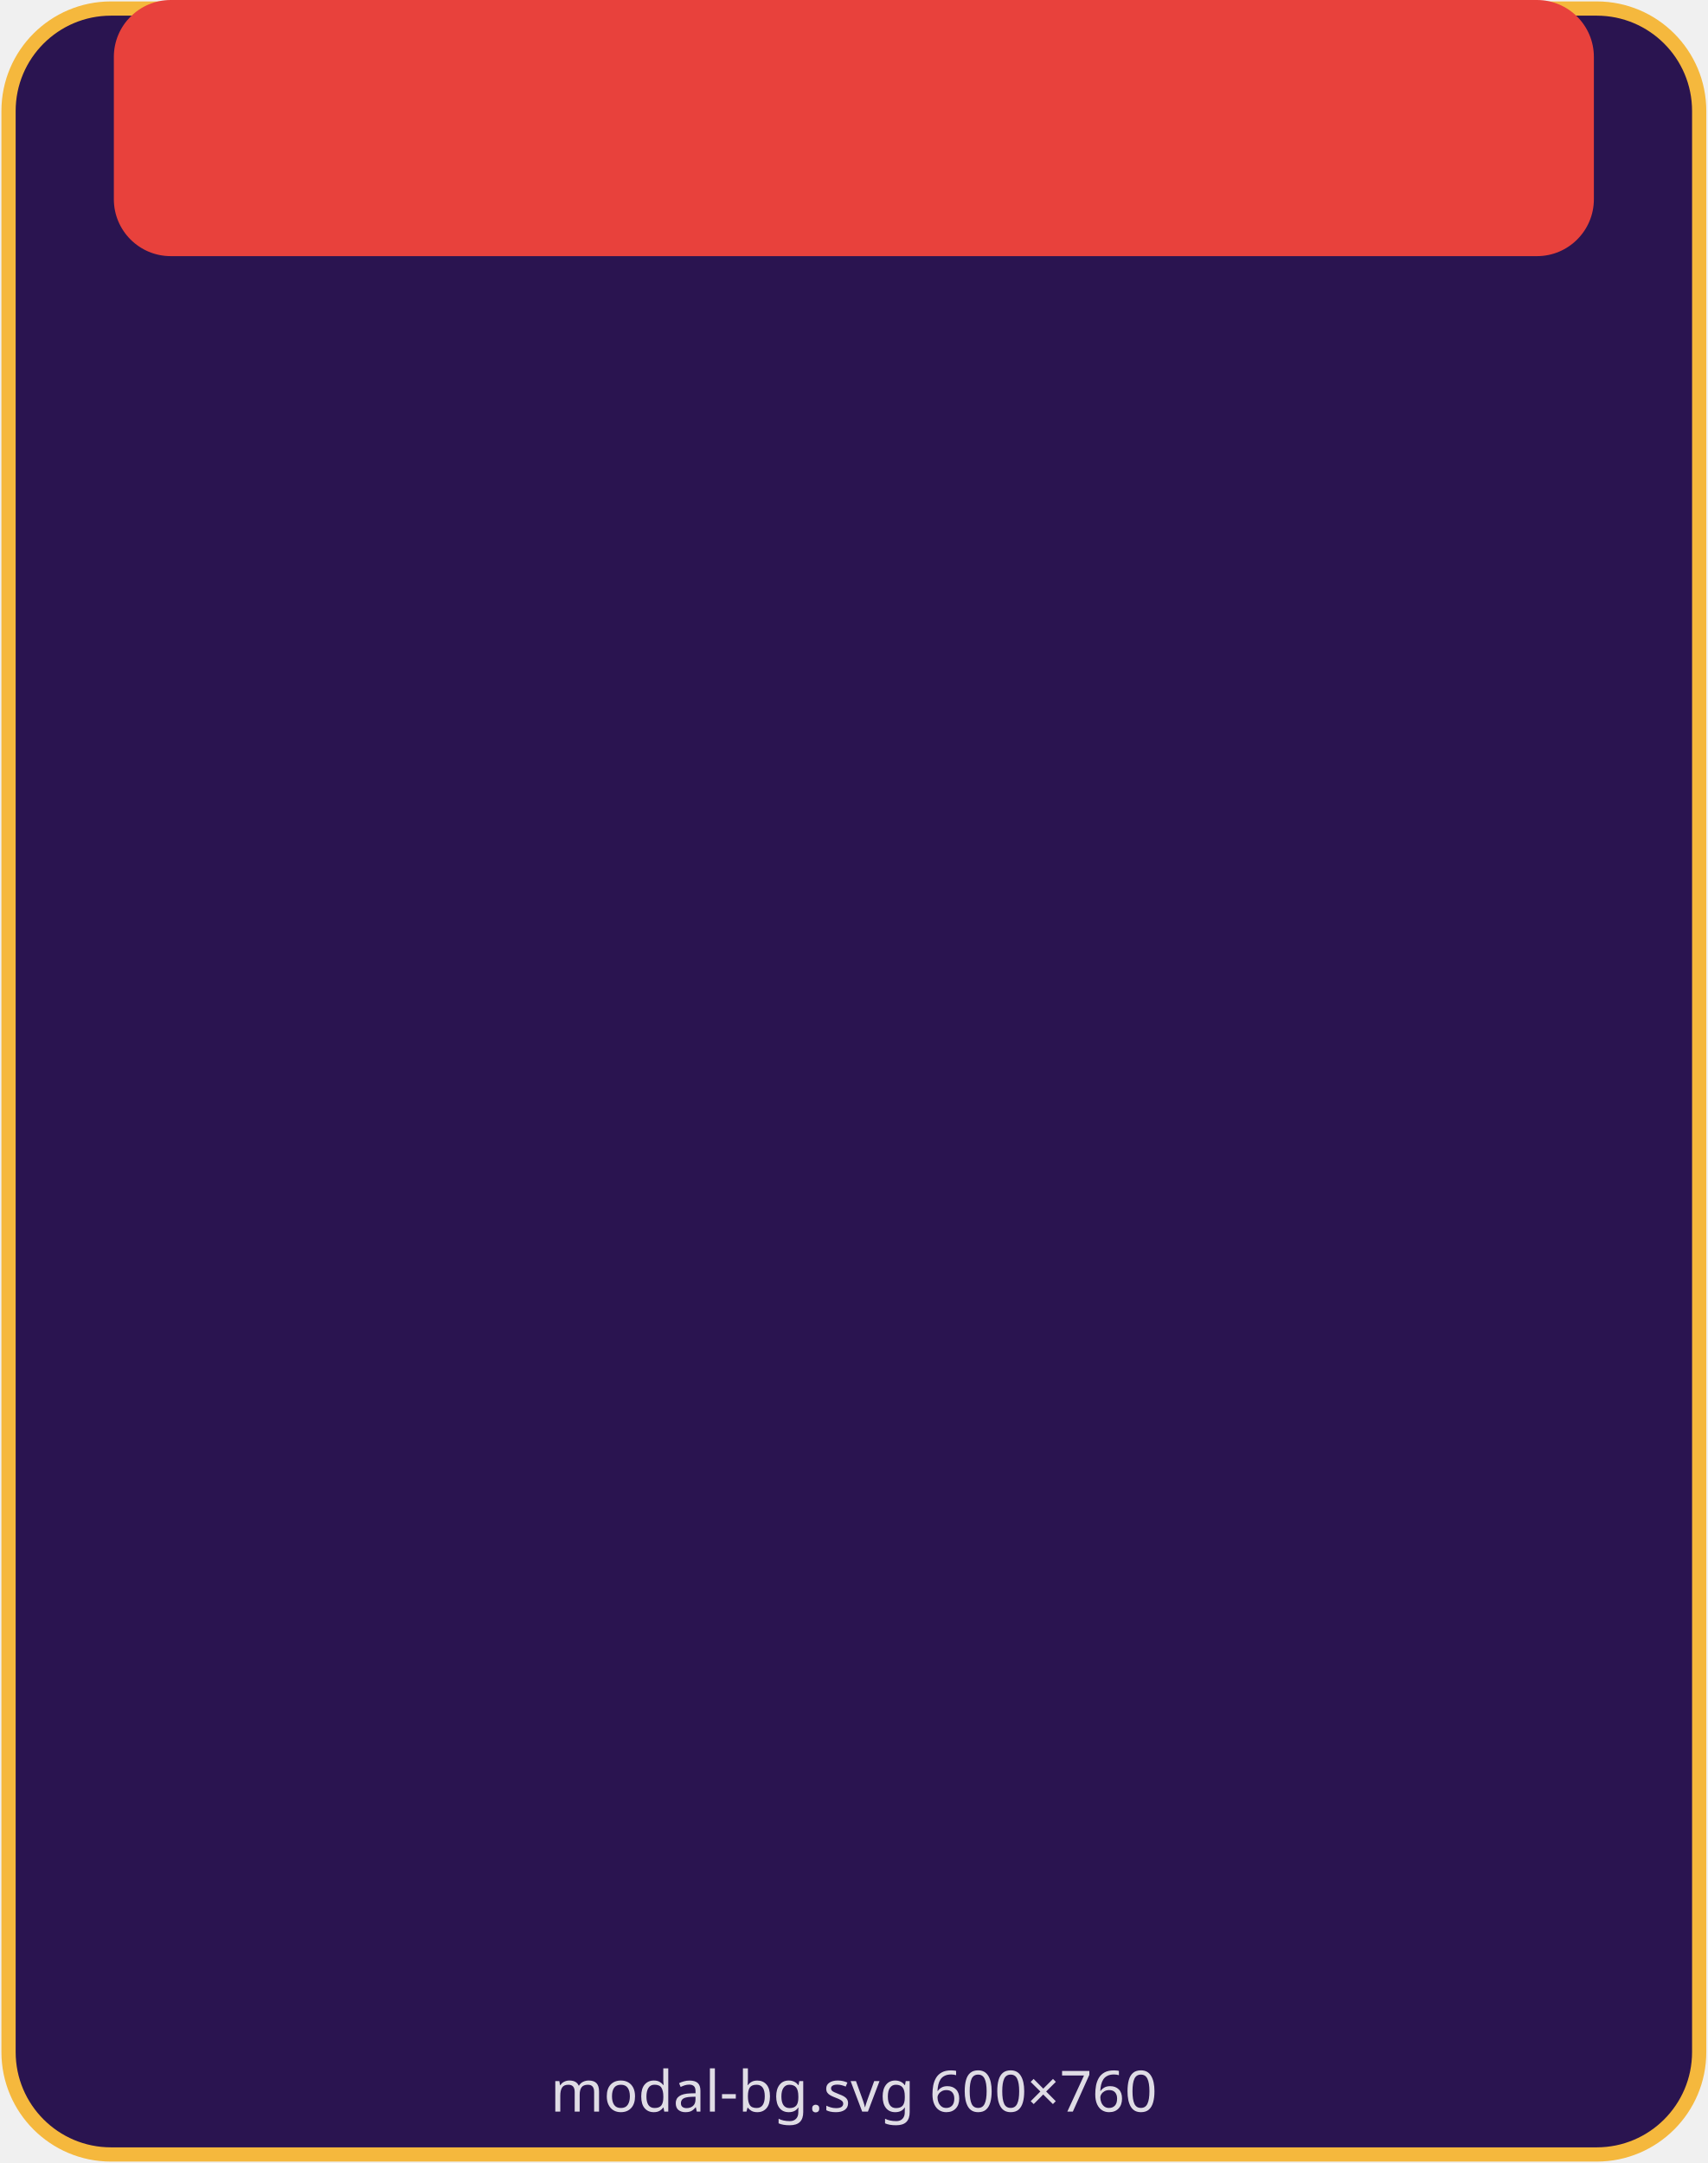
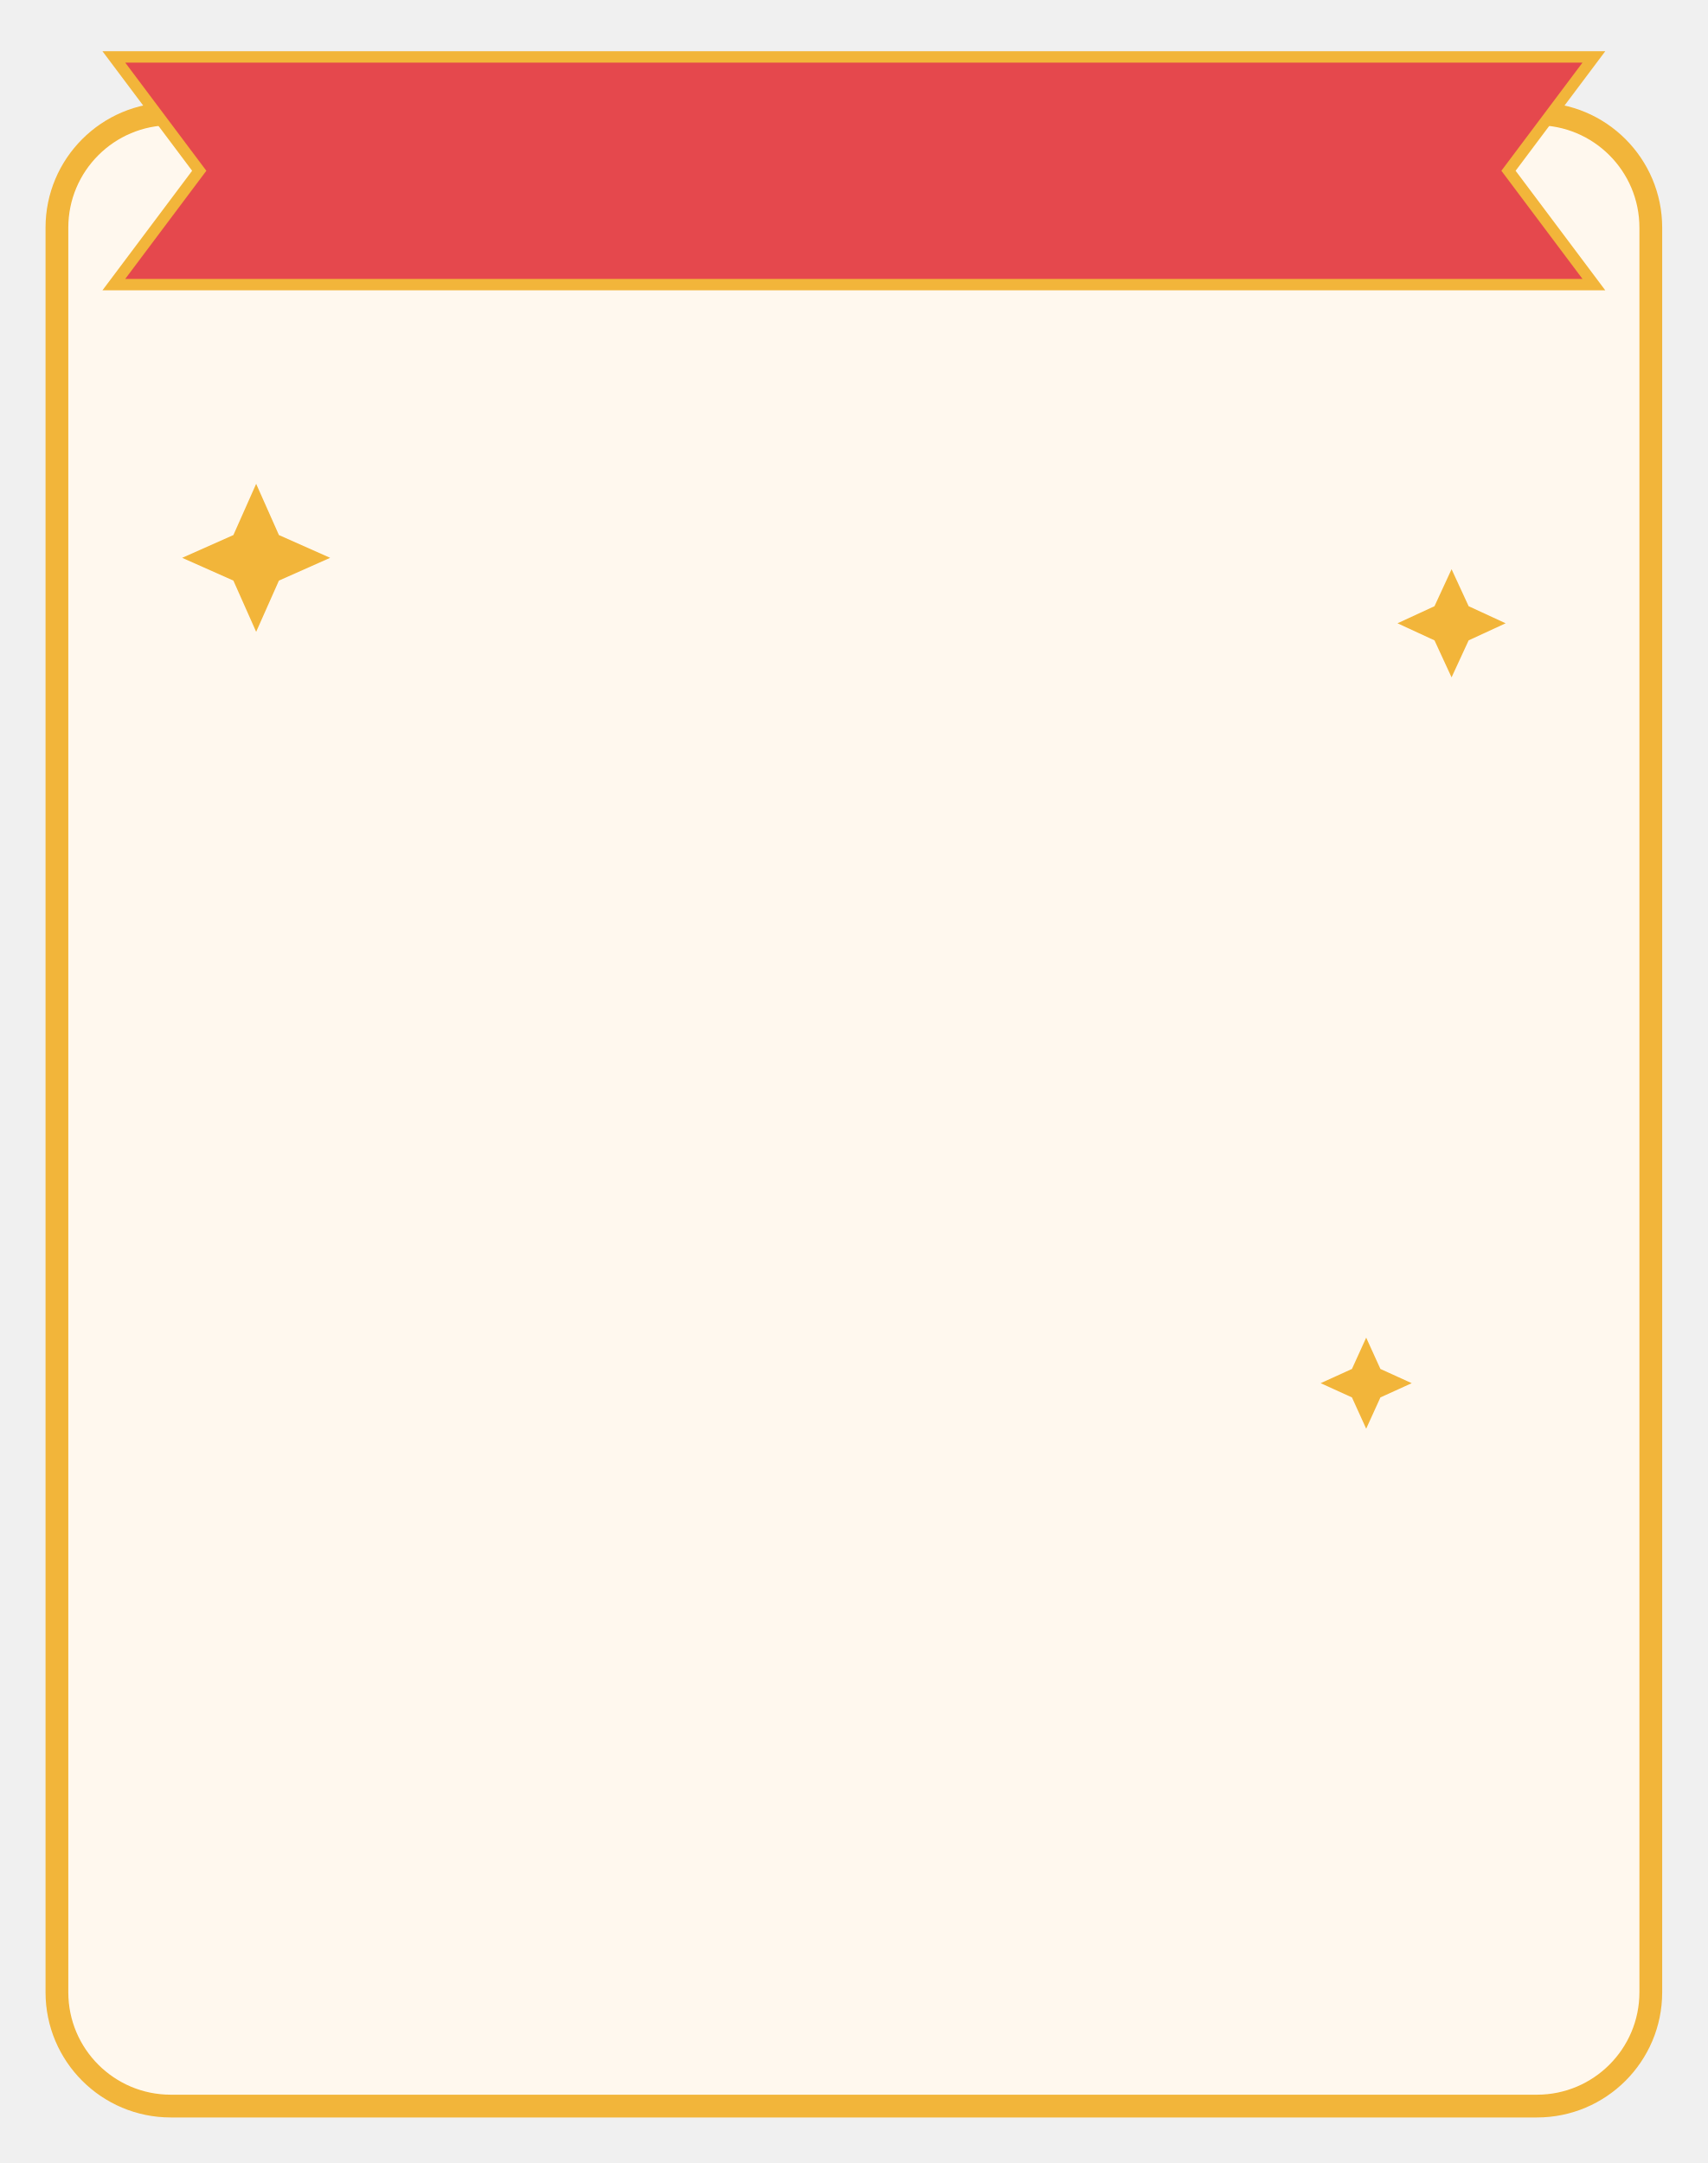
<svg xmlns="http://www.w3.org/2000/svg" width="600" height="760" viewBox="0 0 600 760">
-   <rect x="3" y="3" width="594" height="754" rx="36" fill="#2a1450" stroke="#f5b83d" stroke-width="5" />
-   <rect x="40" y="0" width="520" height="90" rx="20" fill="#e8413c" />
-   <text x="50%" y="735" fill="#fff" fill-opacity=".85" font-family="sans-serif" font-size="20" text-anchor="middle" dominant-baseline="middle">modal-bg.svg 600×760</text>
+   <rect x="20" y="40" width="560" height="700" rx="40" fill="#fff8ee" stroke="#f2b53a" stroke-width="8" />
+   <path d="M40 20H560L530 60L560 100H40L70 60Z" fill="#e5484d" />
+   <path d="M40 20H560L530 60L560 100H40L70 60Z" fill="none" stroke="#f2b53a" stroke-width="4" />
+   <g fill="#f2b53a">
+     <path d="M90 170l8 18 18 8-18 8-8 18-8-18-18-8 18-8z" />
+     <path d="M510 200l6 13 13 6-13 6-6 13-6-13-13-6 13-6z" />
+     <path d="M480 470l5 11 11 5-11 5-5 11-5-11-11-5 11-5z" />
+   </g>
</svg>
